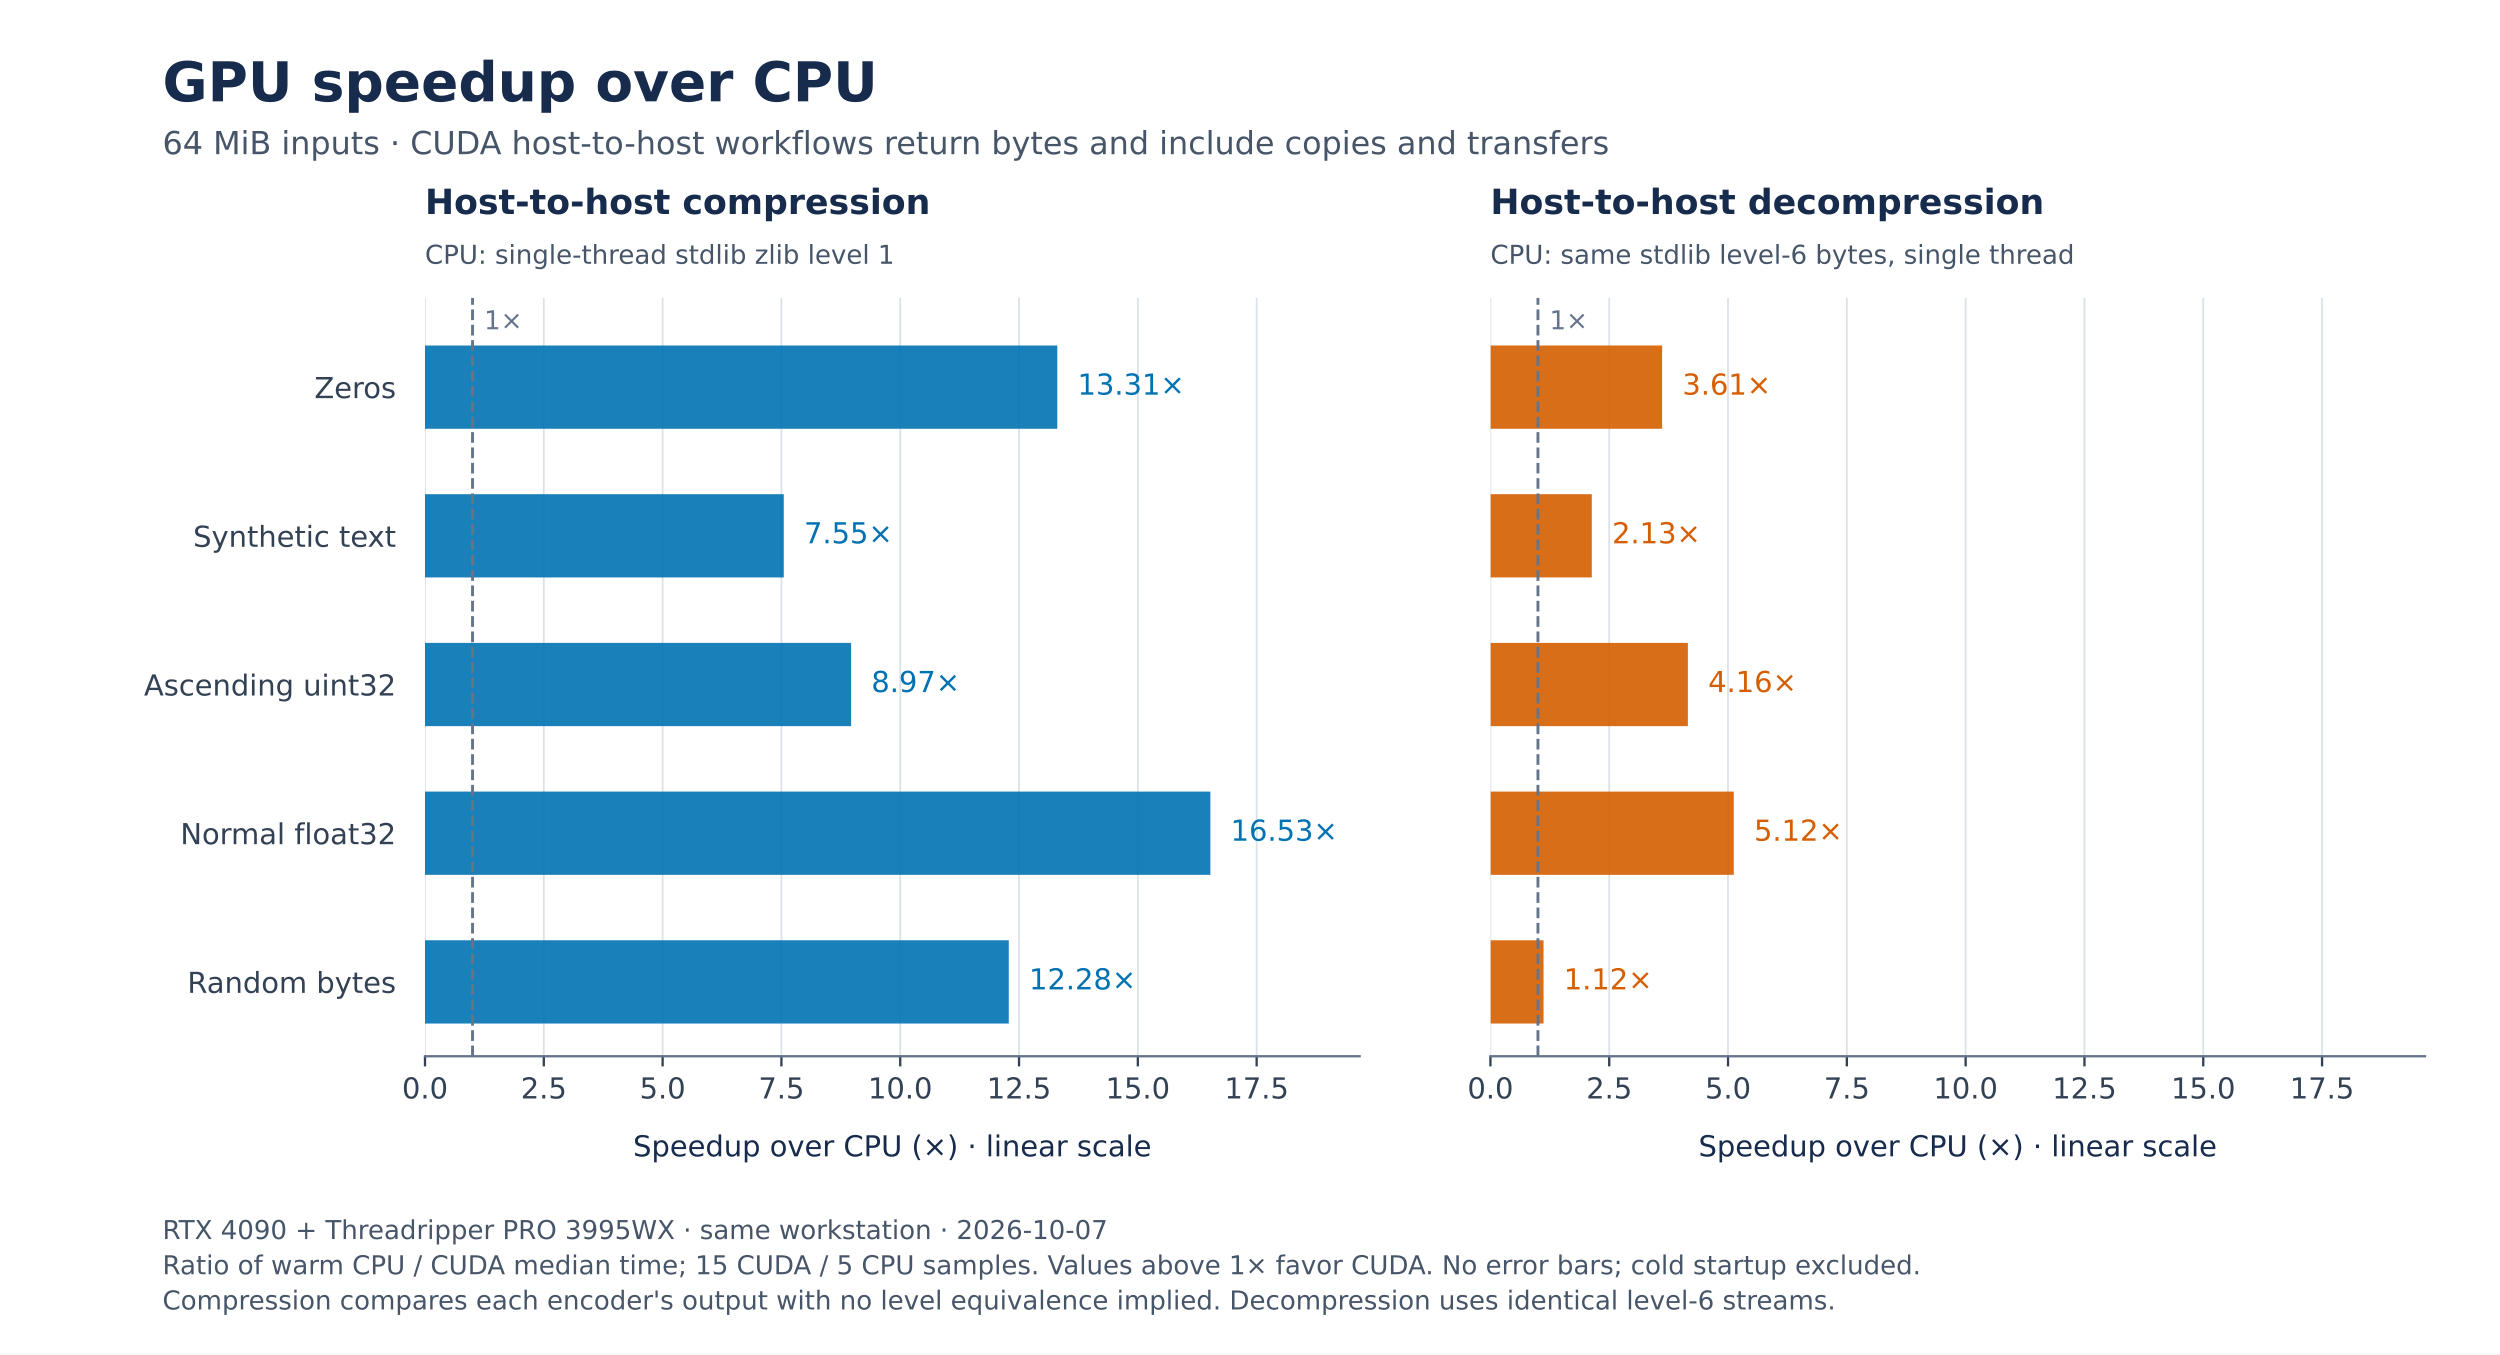
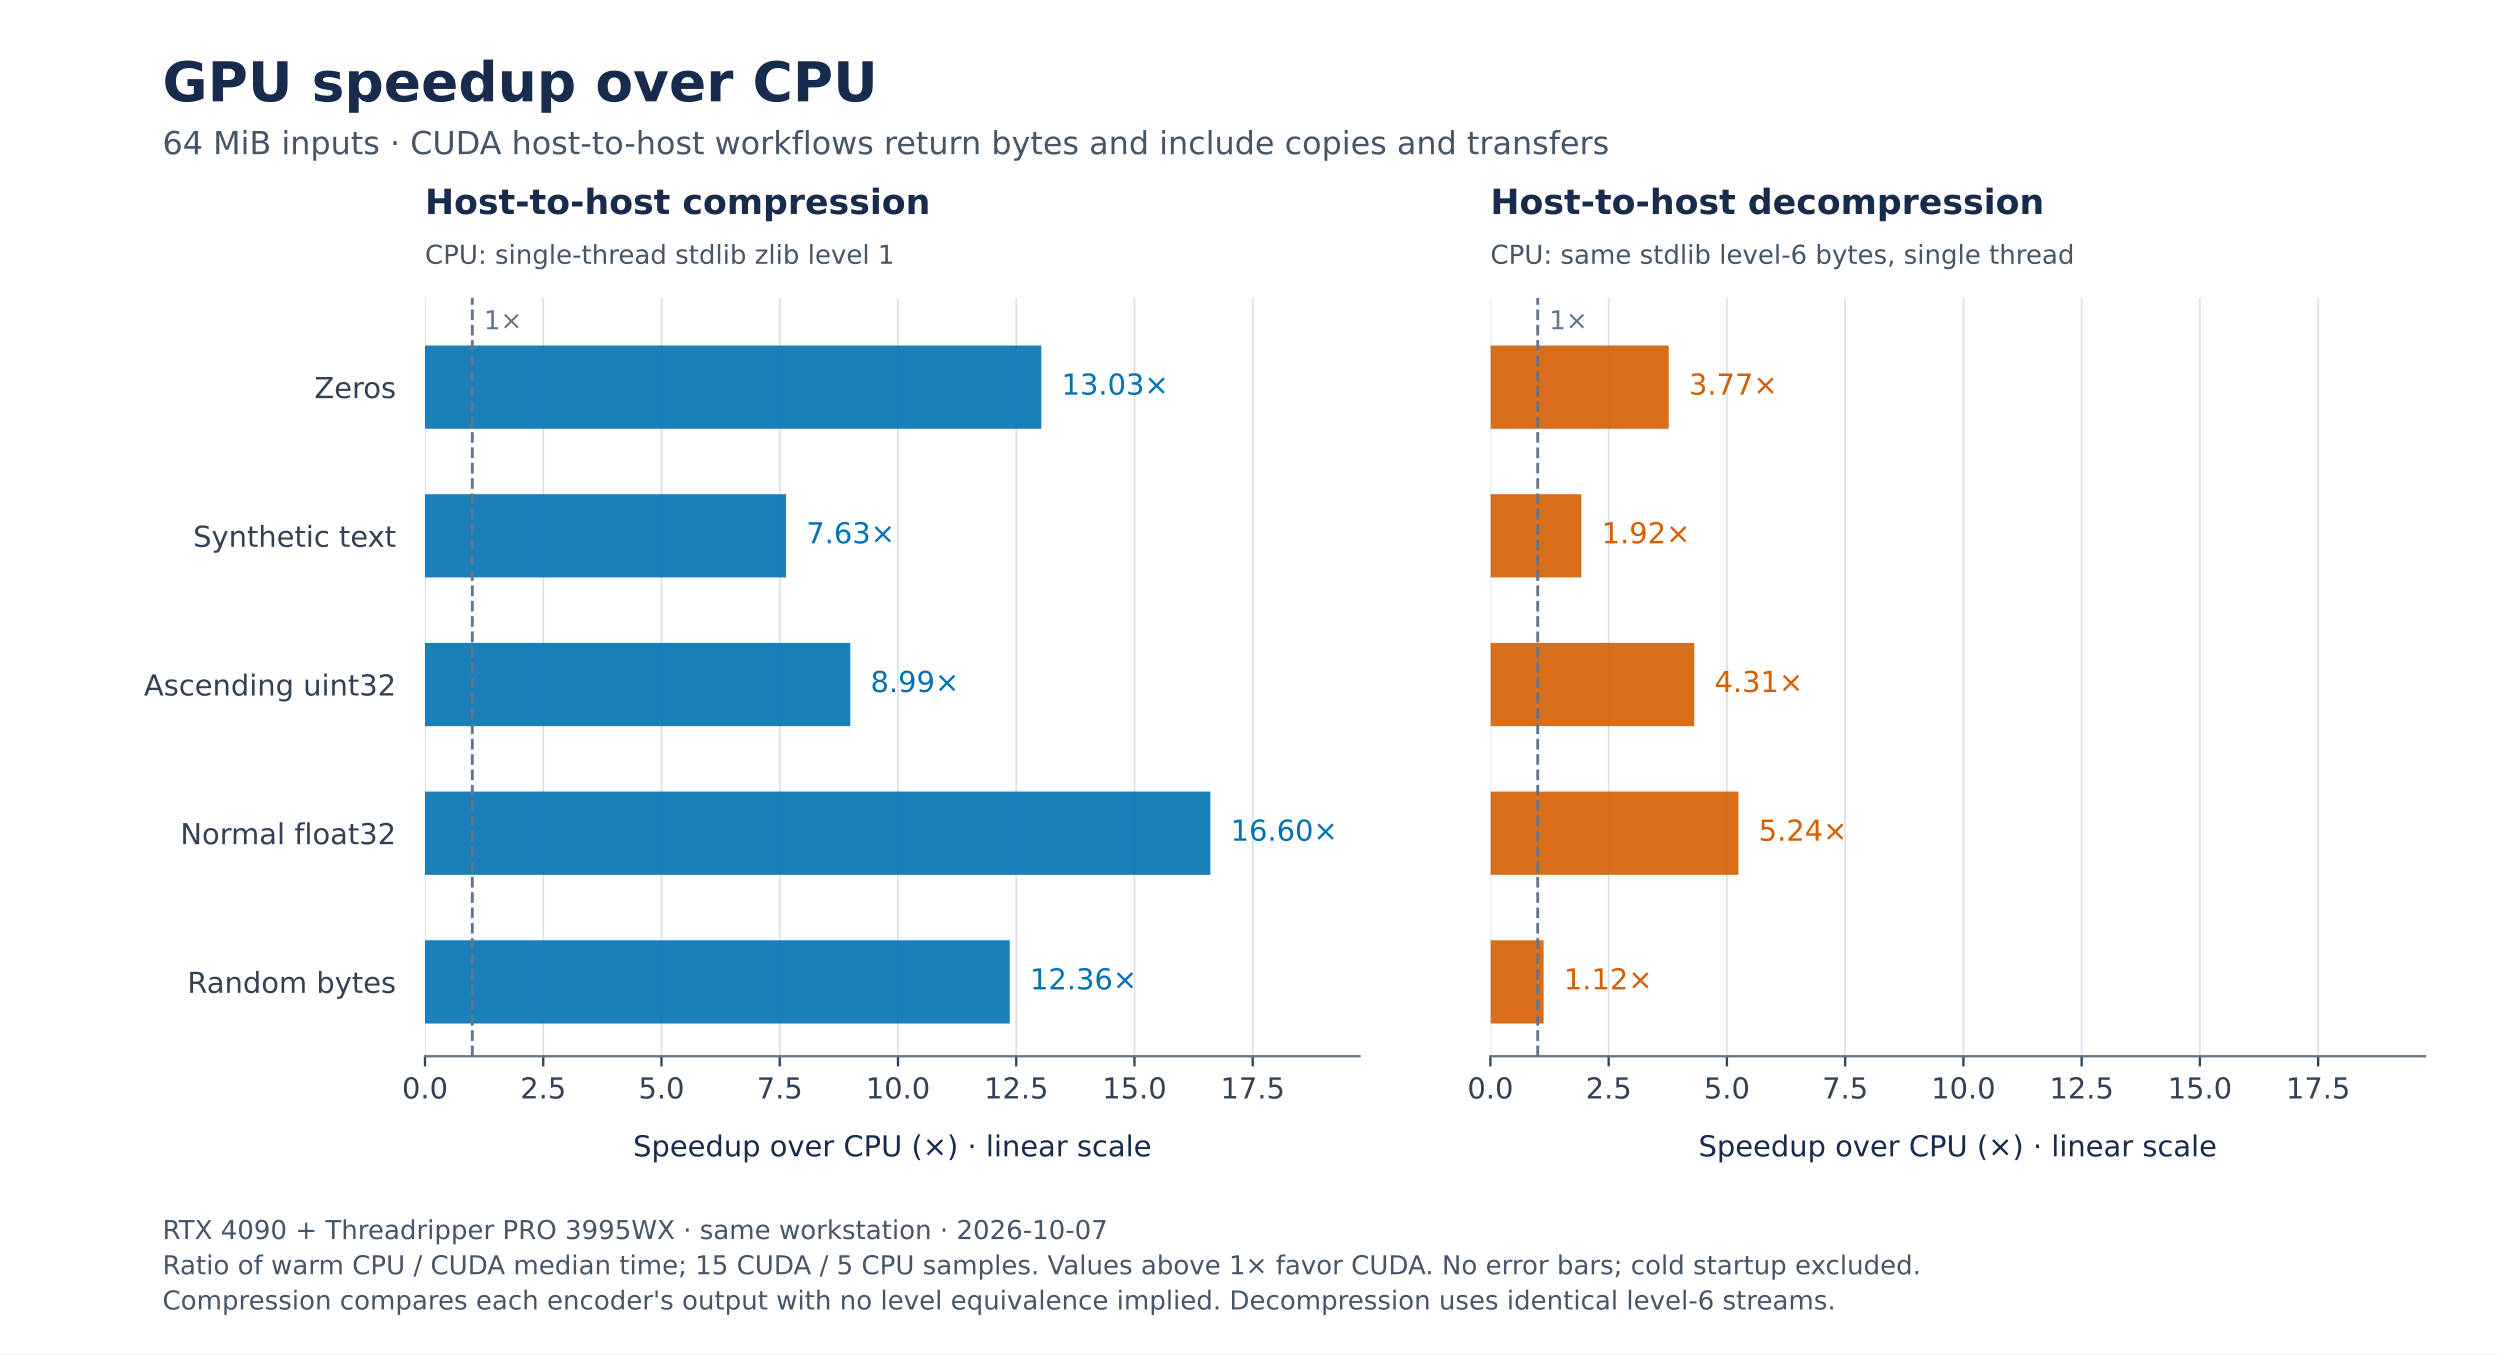
<svg xmlns="http://www.w3.org/2000/svg" xmlns:xlink="http://www.w3.org/1999/xlink" width="864pt" height="468pt" viewBox="0 0 864 468" version="1.1">
  <defs>
    <style type="text/css">*{stroke-linejoin: round; stroke-linecap: butt}</style>
  </defs>
  <g id="figure_1">
    <g id="patch_1">
      <path d="M 0 468 L 864 468 L 864 0 L 0 0 z " style="fill: #ffffff" />
    </g>
    <g id="axes_1">
      <g id="patch_2">
        <path d="M 146.88 365.04 L 469.871 365.04 L 469.871 102.96 L 146.88 102.96 z " style="fill: #ffffff" />
      </g>
      <g id="matplotlib.axis_1">
        <g id="xtick_1">
          <g id="line2d_1">
            <path d="M 146.88 365.04 L 146.88 102.96 " clip-path="url(#p2e2765085f)" style="fill: none; stroke: #cbd5e1; stroke-opacity: 0.7; stroke-width: 0.6; stroke-linecap: square" />
          </g>
          <g id="line2d_2">
            <defs>
              <path id="mdb11cd550d" d="M 0 0 L 0 3.5 " style="stroke: #334155; stroke-width: 0.8" />
            </defs>
            <g>
              <use xlink:href="#mdb11cd550d" x="146.88" y="365.04" style="fill: #334155; stroke: #334155; stroke-width: 0.8" />
            </g>
          </g>
          <g id="text_1">
            <text style="font-size: 10px; font-family: 'DejaVu Sans'; text-anchor: middle; fill: #334155" x="146.88" y="379.638" transform="rotate(-0 146.88 379.6377)">0.0</text>
          </g>
        </g>
        <g id="xtick_2">
          <g id="line2d_3">
-             <path d="M 187.939 365.04 L 187.939 102.96 " clip-path="url(#p2e2765085f)" style="fill: none; stroke: #cbd5e1; stroke-opacity: 0.7; stroke-width: 0.6; stroke-linecap: square" />
+             <path d="M 187.745 365.04 L 187.745 102.96 " clip-path="url(#p2e2765085f)" style="fill: none; stroke: #cbd5e1; stroke-opacity: 0.7; stroke-width: 0.6; stroke-linecap: square" />
          </g>
          <g id="line2d_4">
            <g>
-               <use xlink:href="#mdb11cd550d" x="187.939" y="365.04" style="fill: #334155; stroke: #334155; stroke-width: 0.8" />
+               <use xlink:href="#mdb11cd550d" x="187.745" y="365.04" style="fill: #334155; stroke: #334155; stroke-width: 0.8" />
            </g>
          </g>
          <g id="text_2">
-             <text style="font-size: 10px; font-family: 'DejaVu Sans'; text-anchor: middle; fill: #334155" x="187.939" y="379.638" transform="rotate(-0 187.9394 379.6377)">2.5</text>
+             <text style="font-size: 10px; font-family: 'DejaVu Sans'; text-anchor: middle; fill: #334155" x="187.745" y="379.638" transform="rotate(-0 187.7455 379.6377)">2.5</text>
          </g>
        </g>
        <g id="xtick_3">
          <g id="line2d_5">
-             <path d="M 228.999 365.04 L 228.999 102.96 " clip-path="url(#p2e2765085f)" style="fill: none; stroke: #cbd5e1; stroke-opacity: 0.7; stroke-width: 0.6; stroke-linecap: square" />
+             <path d="M 228.611 365.04 L 228.611 102.96 " clip-path="url(#p2e2765085f)" style="fill: none; stroke: #cbd5e1; stroke-opacity: 0.7; stroke-width: 0.6; stroke-linecap: square" />
          </g>
          <g id="line2d_6">
            <g>
-               <use xlink:href="#mdb11cd550d" x="228.999" y="365.04" style="fill: #334155; stroke: #334155; stroke-width: 0.8" />
+               <use xlink:href="#mdb11cd550d" x="228.611" y="365.04" style="fill: #334155; stroke: #334155; stroke-width: 0.8" />
            </g>
          </g>
          <g id="text_3">
-             <text style="font-size: 10px; font-family: 'DejaVu Sans'; text-anchor: middle; fill: #334155" x="228.999" y="379.638" transform="rotate(-0 228.9987 379.6377)">5.0</text>
+             <text style="font-size: 10px; font-family: 'DejaVu Sans'; text-anchor: middle; fill: #334155" x="228.611" y="379.638" transform="rotate(-0 228.6109 379.6377)">5.0</text>
          </g>
        </g>
        <g id="xtick_4">
          <g id="line2d_7">
-             <path d="M 270.058 365.04 L 270.058 102.96 " clip-path="url(#p2e2765085f)" style="fill: none; stroke: #cbd5e1; stroke-opacity: 0.7; stroke-width: 0.6; stroke-linecap: square" />
+             <path d="M 269.476 365.04 L 269.476 102.96 " clip-path="url(#p2e2765085f)" style="fill: none; stroke: #cbd5e1; stroke-opacity: 0.7; stroke-width: 0.6; stroke-linecap: square" />
          </g>
          <g id="line2d_8">
            <g>
-               <use xlink:href="#mdb11cd550d" x="270.058" y="365.04" style="fill: #334155; stroke: #334155; stroke-width: 0.8" />
+               <use xlink:href="#mdb11cd550d" x="269.476" y="365.04" style="fill: #334155; stroke: #334155; stroke-width: 0.8" />
            </g>
          </g>
          <g id="text_4">
-             <text style="font-size: 10px; font-family: 'DejaVu Sans'; text-anchor: middle; fill: #334155" x="270.058" y="379.638" transform="rotate(-0 270.0581 379.6377)">7.5</text>
+             <text style="font-size: 10px; font-family: 'DejaVu Sans'; text-anchor: middle; fill: #334155" x="269.476" y="379.638" transform="rotate(-0 269.4764 379.6377)">7.5</text>
          </g>
        </g>
        <g id="xtick_5">
          <g id="line2d_9">
-             <path d="M 311.117 365.04 L 311.117 102.96 " clip-path="url(#p2e2765085f)" style="fill: none; stroke: #cbd5e1; stroke-opacity: 0.7; stroke-width: 0.6; stroke-linecap: square" />
+             <path d="M 310.342 365.04 L 310.342 102.96 " clip-path="url(#p2e2765085f)" style="fill: none; stroke: #cbd5e1; stroke-opacity: 0.7; stroke-width: 0.6; stroke-linecap: square" />
          </g>
          <g id="line2d_10">
            <g>
-               <use xlink:href="#mdb11cd550d" x="311.117" y="365.04" style="fill: #334155; stroke: #334155; stroke-width: 0.8" />
+               <use xlink:href="#mdb11cd550d" x="310.342" y="365.04" style="fill: #334155; stroke: #334155; stroke-width: 0.8" />
            </g>
          </g>
          <g id="text_5">
-             <text style="font-size: 10px; font-family: 'DejaVu Sans'; text-anchor: middle; fill: #334155" x="311.117" y="379.638" transform="rotate(-0 311.1175 379.6377)">10.0</text>
+             <text style="font-size: 10px; font-family: 'DejaVu Sans'; text-anchor: middle; fill: #334155" x="310.342" y="379.638" transform="rotate(-0 310.3419 379.6377)">10.0</text>
          </g>
        </g>
        <g id="xtick_6">
          <g id="line2d_11">
-             <path d="M 352.177 365.04 L 352.177 102.96 " clip-path="url(#p2e2765085f)" style="fill: none; stroke: #cbd5e1; stroke-opacity: 0.7; stroke-width: 0.6; stroke-linecap: square" />
+             <path d="M 351.207 365.04 L 351.207 102.96 " clip-path="url(#p2e2765085f)" style="fill: none; stroke: #cbd5e1; stroke-opacity: 0.7; stroke-width: 0.6; stroke-linecap: square" />
          </g>
          <g id="line2d_12">
            <g>
-               <use xlink:href="#mdb11cd550d" x="352.177" y="365.04" style="fill: #334155; stroke: #334155; stroke-width: 0.8" />
+               <use xlink:href="#mdb11cd550d" x="351.207" y="365.04" style="fill: #334155; stroke: #334155; stroke-width: 0.8" />
            </g>
          </g>
          <g id="text_6">
-             <text style="font-size: 10px; font-family: 'DejaVu Sans'; text-anchor: middle; fill: #334155" x="352.177" y="379.638" transform="rotate(-0 352.1769 379.6377)">12.5</text>
+             <text style="font-size: 10px; font-family: 'DejaVu Sans'; text-anchor: middle; fill: #334155" x="351.207" y="379.638" transform="rotate(-0 351.2073 379.6377)">12.5</text>
          </g>
        </g>
        <g id="xtick_7">
          <g id="line2d_13">
-             <path d="M 393.236 365.04 L 393.236 102.96 " clip-path="url(#p2e2765085f)" style="fill: none; stroke: #cbd5e1; stroke-opacity: 0.7; stroke-width: 0.6; stroke-linecap: square" />
+             <path d="M 392.073 365.04 L 392.073 102.96 " clip-path="url(#p2e2765085f)" style="fill: none; stroke: #cbd5e1; stroke-opacity: 0.7; stroke-width: 0.6; stroke-linecap: square" />
          </g>
          <g id="line2d_14">
            <g>
-               <use xlink:href="#mdb11cd550d" x="393.236" y="365.04" style="fill: #334155; stroke: #334155; stroke-width: 0.8" />
+               <use xlink:href="#mdb11cd550d" x="392.073" y="365.04" style="fill: #334155; stroke: #334155; stroke-width: 0.8" />
            </g>
          </g>
          <g id="text_7">
-             <text style="font-size: 10px; font-family: 'DejaVu Sans'; text-anchor: middle; fill: #334155" x="393.236" y="379.638" transform="rotate(-0 393.2362 379.6377)">15.0</text>
+             <text style="font-size: 10px; font-family: 'DejaVu Sans'; text-anchor: middle; fill: #334155" x="392.073" y="379.638" transform="rotate(-0 392.0728 379.6377)">15.0</text>
          </g>
        </g>
        <g id="xtick_8">
          <g id="line2d_15">
-             <path d="M 434.296 365.04 L 434.296 102.96 " clip-path="url(#p2e2765085f)" style="fill: none; stroke: #cbd5e1; stroke-opacity: 0.7; stroke-width: 0.6; stroke-linecap: square" />
+             <path d="M 432.938 365.04 L 432.938 102.96 " clip-path="url(#p2e2765085f)" style="fill: none; stroke: #cbd5e1; stroke-opacity: 0.7; stroke-width: 0.6; stroke-linecap: square" />
          </g>
          <g id="line2d_16">
            <g>
-               <use xlink:href="#mdb11cd550d" x="434.296" y="365.04" style="fill: #334155; stroke: #334155; stroke-width: 0.8" />
+               <use xlink:href="#mdb11cd550d" x="432.938" y="365.04" style="fill: #334155; stroke: #334155; stroke-width: 0.8" />
            </g>
          </g>
          <g id="text_8">
-             <text style="font-size: 10px; font-family: 'DejaVu Sans'; text-anchor: middle; fill: #334155" x="434.296" y="379.638" transform="rotate(-0 434.2956 379.6377)">17.5</text>
+             <text style="font-size: 10px; font-family: 'DejaVu Sans'; text-anchor: middle; fill: #334155" x="432.938" y="379.638" transform="rotate(-0 432.9382 379.6377)">17.5</text>
          </g>
        </g>
        <g id="text_9">
          <text style="font-size: 10px; font-family: 'DejaVu Sans'; text-anchor: middle; fill: #172b4d" x="308.375" y="399.638" transform="rotate(-0 308.3753 399.6384)">Speedup over CPU (×) · linear scale</text>
        </g>
      </g>
      <g id="matplotlib.axis_2">
        <g id="ytick_1">
          <g id="line2d_17" />
          <g id="text_10">
            <text style="font-size: 10px; font-family: 'DejaVu Sans'; text-anchor: end; fill: #334155" x="136.88" y="137.592" transform="rotate(-0 136.88 137.5918)">Zeros</text>
          </g>
        </g>
        <g id="ytick_2">
          <g id="line2d_18" />
          <g id="text_11">
            <text style="font-size: 10px; font-family: 'DejaVu Sans'; text-anchor: end; fill: #334155" x="136.88" y="188.98" transform="rotate(-0 136.88 188.9804)">Synthetic text</text>
          </g>
        </g>
        <g id="ytick_3">
          <g id="line2d_19" />
          <g id="text_12">
            <text style="font-size: 10px; font-family: 'DejaVu Sans'; text-anchor: end; fill: #334155" x="136.88" y="240.369" transform="rotate(-0 136.88 240.3686)">Ascending uint32</text>
          </g>
        </g>
        <g id="ytick_4">
          <g id="line2d_20" />
          <g id="text_13">
            <text style="font-size: 10px; font-family: 'DejaVu Sans'; text-anchor: end; fill: #334155" x="136.88" y="291.757" transform="rotate(-0 136.88 291.7569)">Normal float32</text>
          </g>
        </g>
        <g id="ytick_5">
          <g id="line2d_21" />
          <g id="text_14">
            <text style="font-size: 10px; font-family: 'DejaVu Sans'; text-anchor: end; fill: #334155" x="136.88" y="343.145" transform="rotate(-0 136.88 343.1451)">Random bytes</text>
          </g>
        </g>
      </g>
      <g id="patch_3">
        <path d="M 146.88 365.04 L 469.871 365.04 " style="fill: none; stroke: #64748b; stroke-width: 0.8; stroke-linejoin: miter; stroke-linecap: square" />
      </g>
      <g id="text_15">
        <text style="font-size: 9px; font-family: 'DejaVu Sans'; text-anchor: start; fill: #475569" x="146.88" y="91.166" transform="rotate(-0 146.88 91.1664)">CPU: single-thread stdlib zlib level 1</text>
      </g>
      <g id="patch_4">
-         <path d="M 146.88 119.404 L 365.403 119.404 L 365.403 148.182 L 146.88 148.182 z " clip-path="url(#p2e2765085f)" style="fill: #0072b2; opacity: 0.9" />
+         <path d="M 146.88 119.404 L 359.878 119.404 L 359.878 148.182 L 146.88 148.182 z " clip-path="url(#p2e2765085f)" style="fill: #0072b2; opacity: 0.9" />
      </g>
      <g id="patch_5">
-         <path d="M 146.88 170.792 L 270.868 170.792 L 270.868 199.57 L 146.88 199.57 z " clip-path="url(#p2e2765085f)" style="fill: #0072b2; opacity: 0.9" />
+         <path d="M 146.88 170.792 L 271.64 170.792 L 271.64 199.57 L 146.88 199.57 z " clip-path="url(#p2e2765085f)" style="fill: #0072b2; opacity: 0.9" />
      </g>
      <g id="patch_6">
-         <path d="M 146.88 222.181 L 294.142 222.181 L 294.142 250.958 L 146.88 250.958 z " clip-path="url(#p2e2765085f)" style="fill: #0072b2; opacity: 0.9" />
+         <path d="M 146.88 222.181 L 293.86 222.181 L 293.86 250.958 L 146.88 250.958 z " clip-path="url(#p2e2765085f)" style="fill: #0072b2; opacity: 0.9" />
      </g>
      <g id="patch_7">
        <path d="M 146.88 273.569 L 418.301 273.569 L 418.301 302.346 L 146.88 302.346 z " clip-path="url(#p2e2765085f)" style="fill: #0072b2; opacity: 0.9" />
      </g>
      <g id="patch_8">
-         <path d="M 146.88 324.957 L 348.631 324.957 L 348.631 353.735 L 146.88 353.735 z " clip-path="url(#p2e2765085f)" style="fill: #0072b2; opacity: 0.9" />
+         <path d="M 146.88 324.957 L 348.969 324.957 L 348.969 353.735 L 146.88 353.735 z " clip-path="url(#p2e2765085f)" style="fill: #0072b2; opacity: 0.9" />
      </g>
      <g id="text_16">
-         <text style="font-size: 9px; font-family: 'DejaVu Sans'; text-anchor: start; fill: #64748b" x="167.304" y="113.798" transform="rotate(-0 167.3038 113.7979)">1×</text>
+         <text style="font-size: 9px; font-family: 'DejaVu Sans'; text-anchor: start; fill: #64748b" x="167.226" y="113.798" transform="rotate(-0 167.2262 113.7979)">1×</text>
      </g>
      <g id="text_17">
-         <text style="font-size: 10px; font-family: 'DejaVu Sans'; text-anchor: start; fill: #0072b2" x="372.403" y="136.391" transform="rotate(-0 372.4027 136.3906)">13.31×</text>
+         <text style="font-size: 10px; font-family: 'DejaVu Sans'; text-anchor: start; fill: #0072b2" x="366.878" y="136.391" transform="rotate(-0 366.8779 136.3906)">13.03×</text>
      </g>
      <g id="text_18">
-         <text style="font-size: 10px; font-family: 'DejaVu Sans'; text-anchor: start; fill: #0072b2" x="277.868" y="187.779" transform="rotate(-0 277.8681 187.7788)">7.55×</text>
+         <text style="font-size: 10px; font-family: 'DejaVu Sans'; text-anchor: start; fill: #0072b2" x="278.64" y="187.779" transform="rotate(-0 278.6397 187.7788)">7.63×</text>
      </g>
      <g id="text_19">
-         <text style="font-size: 10px; font-family: 'DejaVu Sans'; text-anchor: start; fill: #0072b2" x="301.142" y="239.167" transform="rotate(-0 301.1424 239.1671)">8.97×</text>
+         <text style="font-size: 10px; font-family: 'DejaVu Sans'; text-anchor: start; fill: #0072b2" x="300.86" y="239.167" transform="rotate(-0 300.8598 239.1671)">8.99×</text>
      </g>
      <g id="text_20">
-         <text style="font-size: 10px; font-family: 'DejaVu Sans'; text-anchor: start; fill: #0072b2" x="425.301" y="290.555" transform="rotate(-0 425.3007 290.5553)">16.53×</text>
+         <text style="font-size: 10px; font-family: 'DejaVu Sans'; text-anchor: start; fill: #0072b2" x="425.301" y="290.555" transform="rotate(-0 425.3007 290.5553)">16.60×</text>
      </g>
      <g id="text_21">
-         <text style="font-size: 10px; font-family: 'DejaVu Sans'; text-anchor: start; fill: #0072b2" x="355.631" y="341.944" transform="rotate(-0 355.6311 341.9435)">12.28×</text>
+         <text style="font-size: 10px; font-family: 'DejaVu Sans'; text-anchor: start; fill: #0072b2" x="355.969" y="341.944" transform="rotate(-0 355.9691 341.9435)">12.36×</text>
      </g>
      <g id="text_22">
        <text style="font-weight: 700; font-size: 12px; font-family: 'DejaVu Sans'; text-anchor: start; fill: #172b4d" x="146.88" y="73.96" transform="rotate(-0 146.88 73.96)">Host-to-host compression</text>
      </g>
      <g id="line2d_22">
-         <path d="M 163.304 365.04 L 163.304 102.96 " clip-path="url(#p2e2765085f)" style="fill: none; stroke-dasharray: 3.7,1.6; stroke-dashoffset: 0; stroke: #64748b" />
+         <path d="M 163.226 365.04 L 163.226 102.96 " clip-path="url(#p2e2765085f)" style="fill: none; stroke-dasharray: 3.7,1.6; stroke-dashoffset: 0; stroke: #64748b" />
      </g>
    </g>
    <g id="axes_2">
      <g id="patch_9">
        <path d="M 515.089 365.04 L 838.08 365.04 L 838.08 102.96 L 515.089 102.96 z " style="fill: #ffffff" />
      </g>
      <g id="matplotlib.axis_3">
        <g id="xtick_9">
          <g id="line2d_23">
            <path d="M 515.089 365.04 L 515.089 102.96 " clip-path="url(#p1212533835)" style="fill: none; stroke: #cbd5e1; stroke-opacity: 0.7; stroke-width: 0.6; stroke-linecap: square" />
          </g>
          <g id="line2d_24">
            <g>
              <use xlink:href="#mdb11cd550d" x="515.089" y="365.04" style="fill: #334155; stroke: #334155; stroke-width: 0.8" />
            </g>
          </g>
          <g id="text_23">
            <text style="font-size: 10px; font-family: 'DejaVu Sans'; text-anchor: middle; fill: #334155" x="515.089" y="379.638" transform="rotate(-0 515.0893 379.6377)">0.0</text>
          </g>
        </g>
        <g id="xtick_10">
          <g id="line2d_25">
-             <path d="M 556.149 365.04 L 556.149 102.96 " clip-path="url(#p1212533835)" style="fill: none; stroke: #cbd5e1; stroke-opacity: 0.7; stroke-width: 0.6; stroke-linecap: square" />
+             <path d="M 555.955 365.04 L 555.955 102.96 " clip-path="url(#p1212533835)" style="fill: none; stroke: #cbd5e1; stroke-opacity: 0.7; stroke-width: 0.6; stroke-linecap: square" />
          </g>
          <g id="line2d_26">
            <g>
-               <use xlink:href="#mdb11cd550d" x="556.149" y="365.04" style="fill: #334155; stroke: #334155; stroke-width: 0.8" />
+               <use xlink:href="#mdb11cd550d" x="555.955" y="365.04" style="fill: #334155; stroke: #334155; stroke-width: 0.8" />
            </g>
          </g>
          <g id="text_24">
-             <text style="font-size: 10px; font-family: 'DejaVu Sans'; text-anchor: middle; fill: #334155" x="556.149" y="379.638" transform="rotate(-0 556.1487 379.6377)">2.5</text>
+             <text style="font-size: 10px; font-family: 'DejaVu Sans'; text-anchor: middle; fill: #334155" x="555.955" y="379.638" transform="rotate(-0 555.9548 379.6377)">2.5</text>
          </g>
        </g>
        <g id="xtick_11">
          <g id="line2d_27">
-             <path d="M 597.208 365.04 L 597.208 102.96 " clip-path="url(#p1212533835)" style="fill: none; stroke: #cbd5e1; stroke-opacity: 0.7; stroke-width: 0.6; stroke-linecap: square" />
+             <path d="M 596.82 365.04 L 596.82 102.96 " clip-path="url(#p1212533835)" style="fill: none; stroke: #cbd5e1; stroke-opacity: 0.7; stroke-width: 0.6; stroke-linecap: square" />
          </g>
          <g id="line2d_28">
            <g>
-               <use xlink:href="#mdb11cd550d" x="597.208" y="365.04" style="fill: #334155; stroke: #334155; stroke-width: 0.8" />
+               <use xlink:href="#mdb11cd550d" x="596.82" y="365.04" style="fill: #334155; stroke: #334155; stroke-width: 0.8" />
            </g>
          </g>
          <g id="text_25">
-             <text style="font-size: 10px; font-family: 'DejaVu Sans'; text-anchor: middle; fill: #334155" x="597.208" y="379.638" transform="rotate(-0 597.2081 379.6377)">5.0</text>
+             <text style="font-size: 10px; font-family: 'DejaVu Sans'; text-anchor: middle; fill: #334155" x="596.82" y="379.638" transform="rotate(-0 596.8203 379.6377)">5.0</text>
          </g>
        </g>
        <g id="xtick_12">
          <g id="line2d_29">
-             <path d="M 638.267 365.04 L 638.267 102.96 " clip-path="url(#p1212533835)" style="fill: none; stroke: #cbd5e1; stroke-opacity: 0.7; stroke-width: 0.6; stroke-linecap: square" />
+             <path d="M 637.686 365.04 L 637.686 102.96 " clip-path="url(#p1212533835)" style="fill: none; stroke: #cbd5e1; stroke-opacity: 0.7; stroke-width: 0.6; stroke-linecap: square" />
          </g>
          <g id="line2d_30">
            <g>
-               <use xlink:href="#mdb11cd550d" x="638.267" y="365.04" style="fill: #334155; stroke: #334155; stroke-width: 0.8" />
+               <use xlink:href="#mdb11cd550d" x="637.686" y="365.04" style="fill: #334155; stroke: #334155; stroke-width: 0.8" />
            </g>
          </g>
          <g id="text_26">
-             <text style="font-size: 10px; font-family: 'DejaVu Sans'; text-anchor: middle; fill: #334155" x="638.267" y="379.638" transform="rotate(-0 638.2675 379.6377)">7.5</text>
+             <text style="font-size: 10px; font-family: 'DejaVu Sans'; text-anchor: middle; fill: #334155" x="637.686" y="379.638" transform="rotate(-0 637.6857 379.6377)">7.5</text>
          </g>
        </g>
        <g id="xtick_13">
          <g id="line2d_31">
-             <path d="M 679.327 365.04 L 679.327 102.96 " clip-path="url(#p1212533835)" style="fill: none; stroke: #cbd5e1; stroke-opacity: 0.7; stroke-width: 0.6; stroke-linecap: square" />
+             <path d="M 678.551 365.04 L 678.551 102.96 " clip-path="url(#p1212533835)" style="fill: none; stroke: #cbd5e1; stroke-opacity: 0.7; stroke-width: 0.6; stroke-linecap: square" />
          </g>
          <g id="line2d_32">
            <g>
-               <use xlink:href="#mdb11cd550d" x="679.327" y="365.04" style="fill: #334155; stroke: #334155; stroke-width: 0.8" />
+               <use xlink:href="#mdb11cd550d" x="678.551" y="365.04" style="fill: #334155; stroke: #334155; stroke-width: 0.8" />
            </g>
          </g>
          <g id="text_27">
-             <text style="font-size: 10px; font-family: 'DejaVu Sans'; text-anchor: middle; fill: #334155" x="679.327" y="379.638" transform="rotate(-0 679.3268 379.6377)">10.0</text>
+             <text style="font-size: 10px; font-family: 'DejaVu Sans'; text-anchor: middle; fill: #334155" x="678.551" y="379.638" transform="rotate(-0 678.5512 379.6377)">10.0</text>
          </g>
        </g>
        <g id="xtick_14">
          <g id="line2d_33">
-             <path d="M 720.386 365.04 L 720.386 102.96 " clip-path="url(#p1212533835)" style="fill: none; stroke: #cbd5e1; stroke-opacity: 0.7; stroke-width: 0.6; stroke-linecap: square" />
+             <path d="M 719.417 365.04 L 719.417 102.96 " clip-path="url(#p1212533835)" style="fill: none; stroke: #cbd5e1; stroke-opacity: 0.7; stroke-width: 0.6; stroke-linecap: square" />
          </g>
          <g id="line2d_34">
            <g>
-               <use xlink:href="#mdb11cd550d" x="720.386" y="365.04" style="fill: #334155; stroke: #334155; stroke-width: 0.8" />
+               <use xlink:href="#mdb11cd550d" x="719.417" y="365.04" style="fill: #334155; stroke: #334155; stroke-width: 0.8" />
            </g>
          </g>
          <g id="text_28">
-             <text style="font-size: 10px; font-family: 'DejaVu Sans'; text-anchor: middle; fill: #334155" x="720.386" y="379.638" transform="rotate(-0 720.3862 379.6377)">12.5</text>
+             <text style="font-size: 10px; font-family: 'DejaVu Sans'; text-anchor: middle; fill: #334155" x="719.417" y="379.638" transform="rotate(-0 719.4167 379.6377)">12.5</text>
          </g>
        </g>
        <g id="xtick_15">
          <g id="line2d_35">
-             <path d="M 761.446 365.04 L 761.446 102.96 " clip-path="url(#p1212533835)" style="fill: none; stroke: #cbd5e1; stroke-opacity: 0.7; stroke-width: 0.6; stroke-linecap: square" />
+             <path d="M 760.282 365.04 L 760.282 102.96 " clip-path="url(#p1212533835)" style="fill: none; stroke: #cbd5e1; stroke-opacity: 0.7; stroke-width: 0.6; stroke-linecap: square" />
          </g>
          <g id="line2d_36">
            <g>
-               <use xlink:href="#mdb11cd550d" x="761.446" y="365.04" style="fill: #334155; stroke: #334155; stroke-width: 0.8" />
+               <use xlink:href="#mdb11cd550d" x="760.282" y="365.04" style="fill: #334155; stroke: #334155; stroke-width: 0.8" />
            </g>
          </g>
          <g id="text_29">
-             <text style="font-size: 10px; font-family: 'DejaVu Sans'; text-anchor: middle; fill: #334155" x="761.446" y="379.638" transform="rotate(-0 761.4456 379.6377)">15.0</text>
+             <text style="font-size: 10px; font-family: 'DejaVu Sans'; text-anchor: middle; fill: #334155" x="760.282" y="379.638" transform="rotate(-0 760.2821 379.6377)">15.0</text>
          </g>
        </g>
        <g id="xtick_16">
          <g id="line2d_37">
-             <path d="M 802.505 365.04 L 802.505 102.96 " clip-path="url(#p1212533835)" style="fill: none; stroke: #cbd5e1; stroke-opacity: 0.7; stroke-width: 0.6; stroke-linecap: square" />
+             <path d="M 801.148 365.04 L 801.148 102.96 " clip-path="url(#p1212533835)" style="fill: none; stroke: #cbd5e1; stroke-opacity: 0.7; stroke-width: 0.6; stroke-linecap: square" />
          </g>
          <g id="line2d_38">
            <g>
-               <use xlink:href="#mdb11cd550d" x="802.505" y="365.04" style="fill: #334155; stroke: #334155; stroke-width: 0.8" />
+               <use xlink:href="#mdb11cd550d" x="801.148" y="365.04" style="fill: #334155; stroke: #334155; stroke-width: 0.8" />
            </g>
          </g>
          <g id="text_30">
-             <text style="font-size: 10px; font-family: 'DejaVu Sans'; text-anchor: middle; fill: #334155" x="802.505" y="379.638" transform="rotate(-0 802.505 379.6377)">17.5</text>
+             <text style="font-size: 10px; font-family: 'DejaVu Sans'; text-anchor: middle; fill: #334155" x="801.148" y="379.638" transform="rotate(-0 801.1476 379.6377)">17.5</text>
          </g>
        </g>
        <g id="text_31">
          <text style="font-size: 10px; font-family: 'DejaVu Sans'; text-anchor: middle; fill: #172b4d" x="676.585" y="399.638" transform="rotate(-0 676.5847 399.6384)">Speedup over CPU (×) · linear scale</text>
        </g>
      </g>
      <g id="matplotlib.axis_4">
        <g id="ytick_6">
          <g id="line2d_39" />
        </g>
        <g id="ytick_7">
          <g id="line2d_40" />
        </g>
        <g id="ytick_8">
          <g id="line2d_41" />
        </g>
        <g id="ytick_9">
          <g id="line2d_42" />
        </g>
        <g id="ytick_10">
          <g id="line2d_43" />
        </g>
      </g>
      <g id="patch_10">
        <path d="M 515.089 365.04 L 838.08 365.04 " style="fill: none; stroke: #64748b; stroke-width: 0.8; stroke-linejoin: miter; stroke-linecap: square" />
      </g>
      <g id="text_32">
        <text style="font-size: 9px; font-family: 'DejaVu Sans'; text-anchor: start; fill: #475569" x="515.089" y="91.166" transform="rotate(-0 515.0893 91.1664)">CPU: same stdlib level-6 bytes, single thread</text>
      </g>
      <g id="patch_11">
-         <path d="M 515.089 119.404 L 574.43 119.404 L 574.43 148.182 L 515.089 148.182 z " clip-path="url(#p1212533835)" style="fill: #d55e00; opacity: 0.9" />
+         <path d="M 515.089 119.404 L 576.708 119.404 L 576.708 148.182 L 515.089 148.182 z " clip-path="url(#p1212533835)" style="fill: #d55e00; opacity: 0.9" />
      </g>
      <g id="patch_12">
-         <path d="M 515.089 170.792 L 550.128 170.792 L 550.128 199.57 L 515.089 199.57 z " clip-path="url(#p1212533835)" style="fill: #d55e00; opacity: 0.9" />
+         <path d="M 515.089 170.792 L 546.544 170.792 L 546.544 199.57 L 515.089 199.57 z " clip-path="url(#p1212533835)" style="fill: #d55e00; opacity: 0.9" />
      </g>
      <g id="patch_13">
-         <path d="M 515.089 222.181 L 583.331 222.181 L 583.331 250.958 L 515.089 250.958 z " clip-path="url(#p1212533835)" style="fill: #d55e00; opacity: 0.9" />
+         <path d="M 515.089 222.181 L 585.526 222.181 L 585.526 250.958 L 515.089 250.958 z " clip-path="url(#p1212533835)" style="fill: #d55e00; opacity: 0.9" />
      </g>
      <g id="patch_14">
-         <path d="M 515.089 273.569 L 599.192 273.569 L 599.192 302.346 L 515.089 302.346 z " clip-path="url(#p1212533835)" style="fill: #d55e00; opacity: 0.9" />
+         <path d="M 515.089 273.569 L 600.804 273.569 L 600.804 302.346 L 515.089 302.346 z " clip-path="url(#p1212533835)" style="fill: #d55e00; opacity: 0.9" />
      </g>
      <g id="patch_15">
-         <path d="M 515.089 324.957 L 533.45 324.957 L 533.45 353.735 L 515.089 353.735 z " clip-path="url(#p1212533835)" style="fill: #d55e00; opacity: 0.9" />
+         <path d="M 515.089 324.957 L 533.474 324.957 L 533.474 353.735 L 515.089 353.735 z " clip-path="url(#p1212533835)" style="fill: #d55e00; opacity: 0.9" />
      </g>
      <g id="text_33">
-         <text style="font-size: 9px; font-family: 'DejaVu Sans'; text-anchor: start; fill: #64748b" x="535.513" y="113.798" transform="rotate(-0 535.5131 113.7979)">1×</text>
+         <text style="font-size: 9px; font-family: 'DejaVu Sans'; text-anchor: start; fill: #64748b" x="535.436" y="113.798" transform="rotate(-0 535.4355 113.7979)">1×</text>
      </g>
      <g id="text_34">
-         <text style="font-size: 10px; font-family: 'DejaVu Sans'; text-anchor: start; fill: #d55e00" x="581.43" y="136.391" transform="rotate(-0 581.4303 136.3906)">3.61×</text>
+         <text style="font-size: 10px; font-family: 'DejaVu Sans'; text-anchor: start; fill: #d55e00" x="583.708" y="136.391" transform="rotate(-0 583.7083 136.3906)">3.77×</text>
      </g>
      <g id="text_35">
-         <text style="font-size: 10px; font-family: 'DejaVu Sans'; text-anchor: start; fill: #d55e00" x="557.128" y="187.779" transform="rotate(-0 557.1279 187.7788)">2.13×</text>
+         <text style="font-size: 10px; font-family: 'DejaVu Sans'; text-anchor: start; fill: #d55e00" x="553.544" y="187.779" transform="rotate(-0 553.5442 187.7788)">1.92×</text>
      </g>
      <g id="text_36">
-         <text style="font-size: 10px; font-family: 'DejaVu Sans'; text-anchor: start; fill: #d55e00" x="590.331" y="239.167" transform="rotate(-0 590.3309 239.1671)">4.16×</text>
+         <text style="font-size: 10px; font-family: 'DejaVu Sans'; text-anchor: start; fill: #d55e00" x="592.526" y="239.167" transform="rotate(-0 592.5258 239.1671)">4.31×</text>
      </g>
      <g id="text_37">
-         <text style="font-size: 10px; font-family: 'DejaVu Sans'; text-anchor: start; fill: #d55e00" x="606.192" y="290.555" transform="rotate(-0 606.1921 290.5553)">5.12×</text>
+         <text style="font-size: 10px; font-family: 'DejaVu Sans'; text-anchor: start; fill: #d55e00" x="607.804" y="290.555" transform="rotate(-0 607.8037 290.5553)">5.24×</text>
      </g>
      <g id="text_38">
-         <text style="font-size: 10px; font-family: 'DejaVu Sans'; text-anchor: start; fill: #d55e00" x="540.45" y="341.944" transform="rotate(-0 540.4503 341.9435)">1.12×</text>
+         <text style="font-size: 10px; font-family: 'DejaVu Sans'; text-anchor: start; fill: #d55e00" x="540.474" y="341.944" transform="rotate(-0 540.4735 341.9435)">1.12×</text>
      </g>
      <g id="text_39">
        <text style="font-weight: 700; font-size: 12px; font-family: 'DejaVu Sans'; text-anchor: start; fill: #172b4d" x="515.089" y="73.96" transform="rotate(-0 515.0893 73.96)">Host-to-host decompression</text>
      </g>
      <g id="line2d_44">
-         <path d="M 531.513 365.04 L 531.513 102.96 " clip-path="url(#p1212533835)" style="fill: none; stroke-dasharray: 3.7,1.6; stroke-dashoffset: 0; stroke: #64748b" />
+         <path d="M 531.436 365.04 L 531.436 102.96 " clip-path="url(#p1212533835)" style="fill: none; stroke-dasharray: 3.7,1.6; stroke-dashoffset: 0; stroke: #64748b" />
      </g>
    </g>
    <g id="text_40">
      <text style="font-weight: 700; font-size: 19px; font-family: 'DejaVu Sans'; text-anchor: start; fill: #172b4d" x="56.16" y="35.029" transform="rotate(-0 56.16 35.02903)">GPU speedup over CPU</text>
    </g>
    <g id="text_41">
      <text style="font-size: 11px; font-family: 'DejaVu Sans'; text-anchor: start; fill: #475569" x="56.16" y="53.286" transform="rotate(-0 56.16 53.28628)">64 MiB inputs · CUDA host-to-host workflows return bytes and include copies and transfers</text>
    </g>
    <g id="text_42">
      <text style="font-size: 9px; font-family: 'DejaVu Sans'; text-anchor: start; fill: #475569" x="56.16" y="428.22" transform="rotate(-0 56.16 428.22)">RTX 4090 + Threadripper PRO 3995WX · same workstation · 2026-10-07</text>
    </g>
    <g id="text_43">
      <text style="font-size: 9px; font-family: 'DejaVu Sans'; text-anchor: start; fill: #475569" x="56.16" y="440.388" transform="rotate(-0 56.16 440.388)">Ratio of warm CPU / CUDA median time; 15 CUDA / 5 CPU samples. Values above 1× favor CUDA. No error bars; cold startup excluded.</text>
    </g>
    <g id="text_44">
      <text style="font-size: 9px; font-family: 'DejaVu Sans'; text-anchor: start; fill: #475569" x="56.16" y="452.556" transform="rotate(-0 56.16 452.556)">Compression compares each encoder's output with no level equivalence implied. Decompression uses identical level-6 streams.</text>
    </g>
  </g>
  <defs>
    <clipPath id="p2e2765085f">
      <rect x="146.88" y="102.96" width="322.991" height="262.08" />
    </clipPath>
    <clipPath id="p1212533835">
      <rect x="515.089" y="102.96" width="322.991" height="262.08" />
    </clipPath>
  </defs>
</svg>
